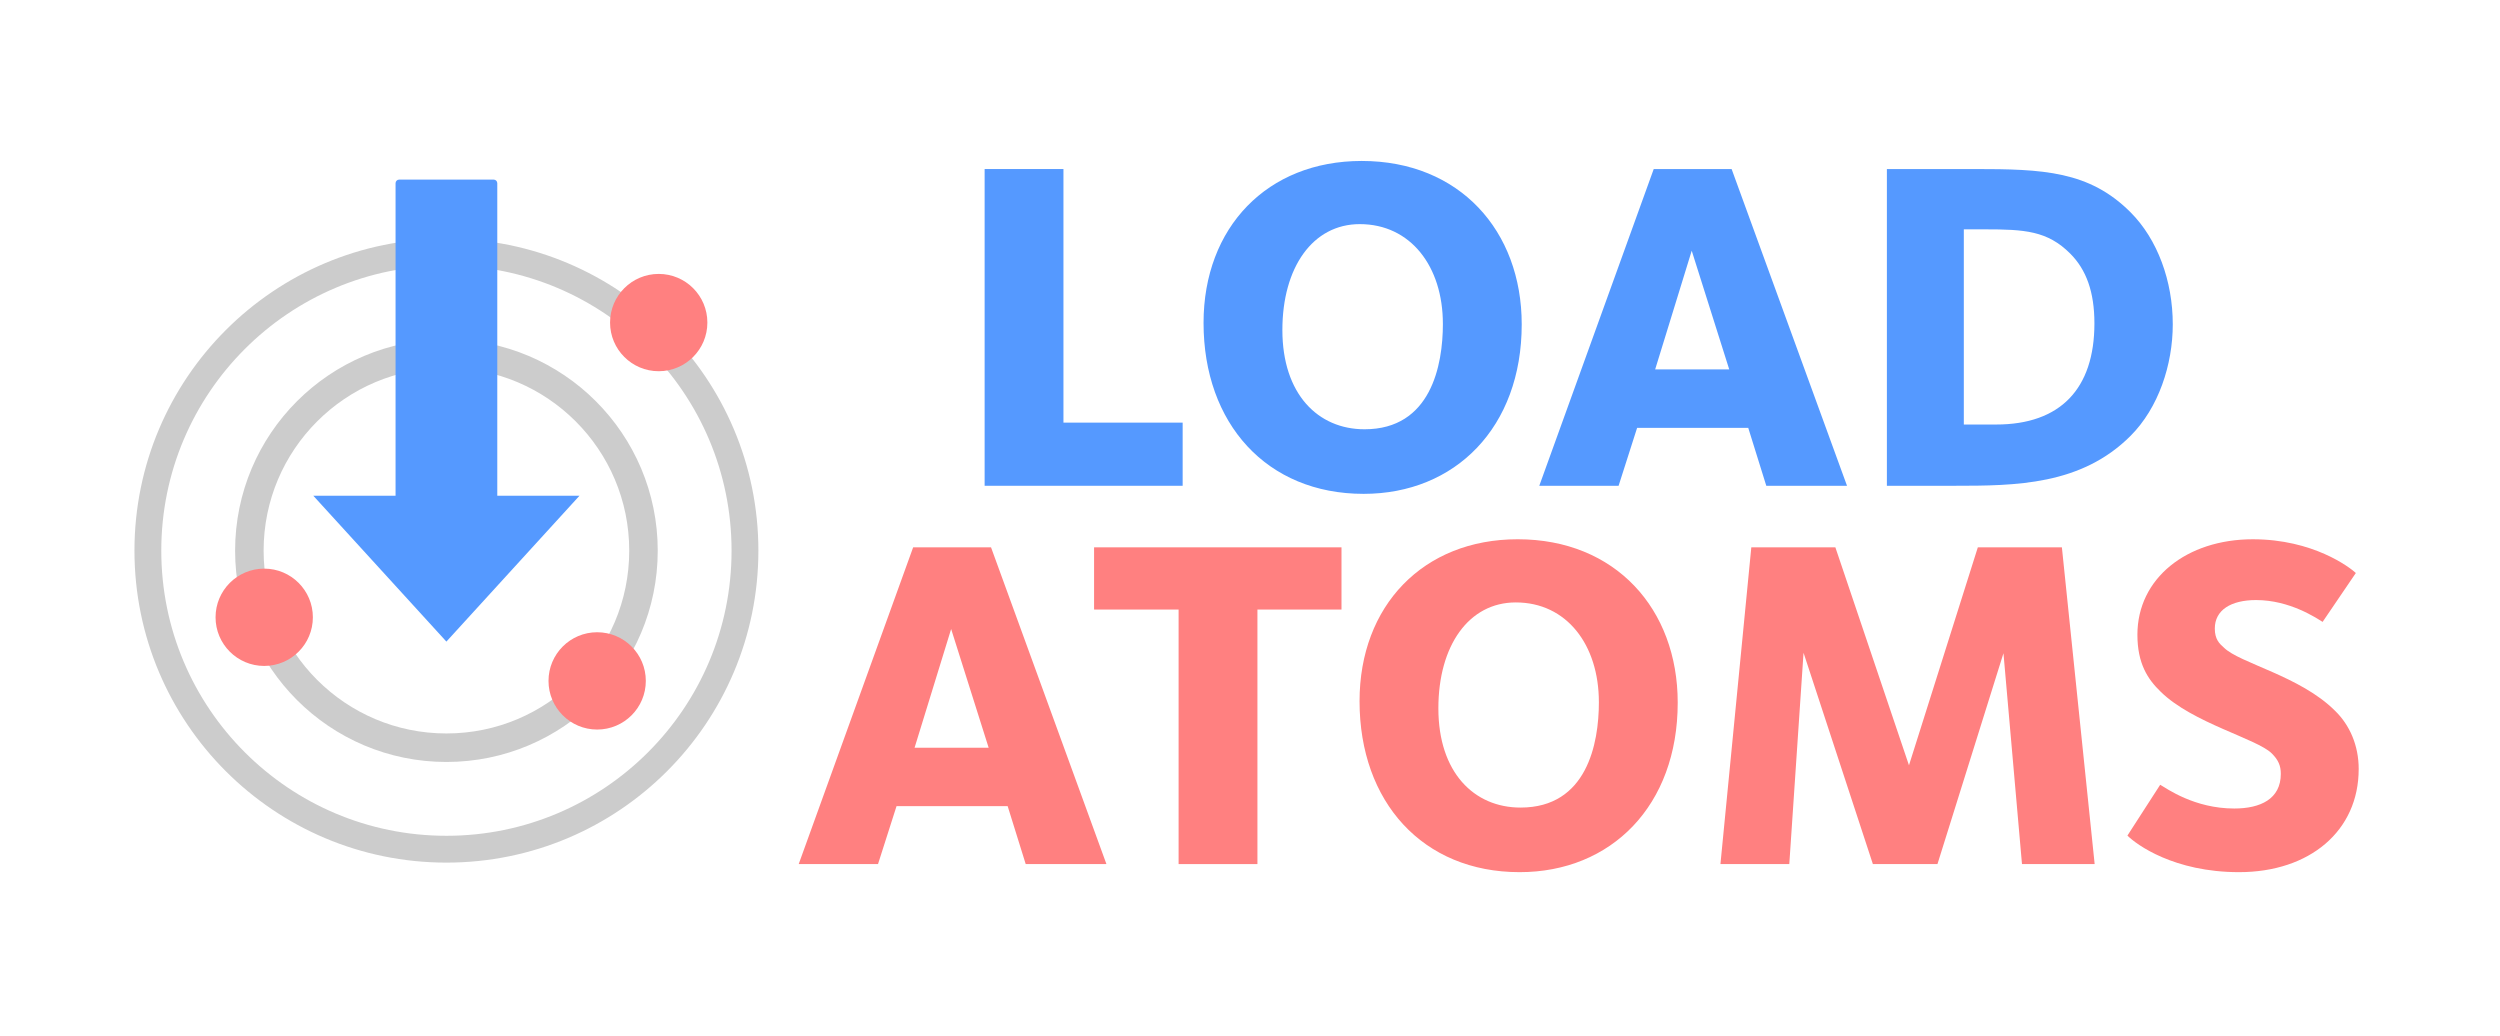
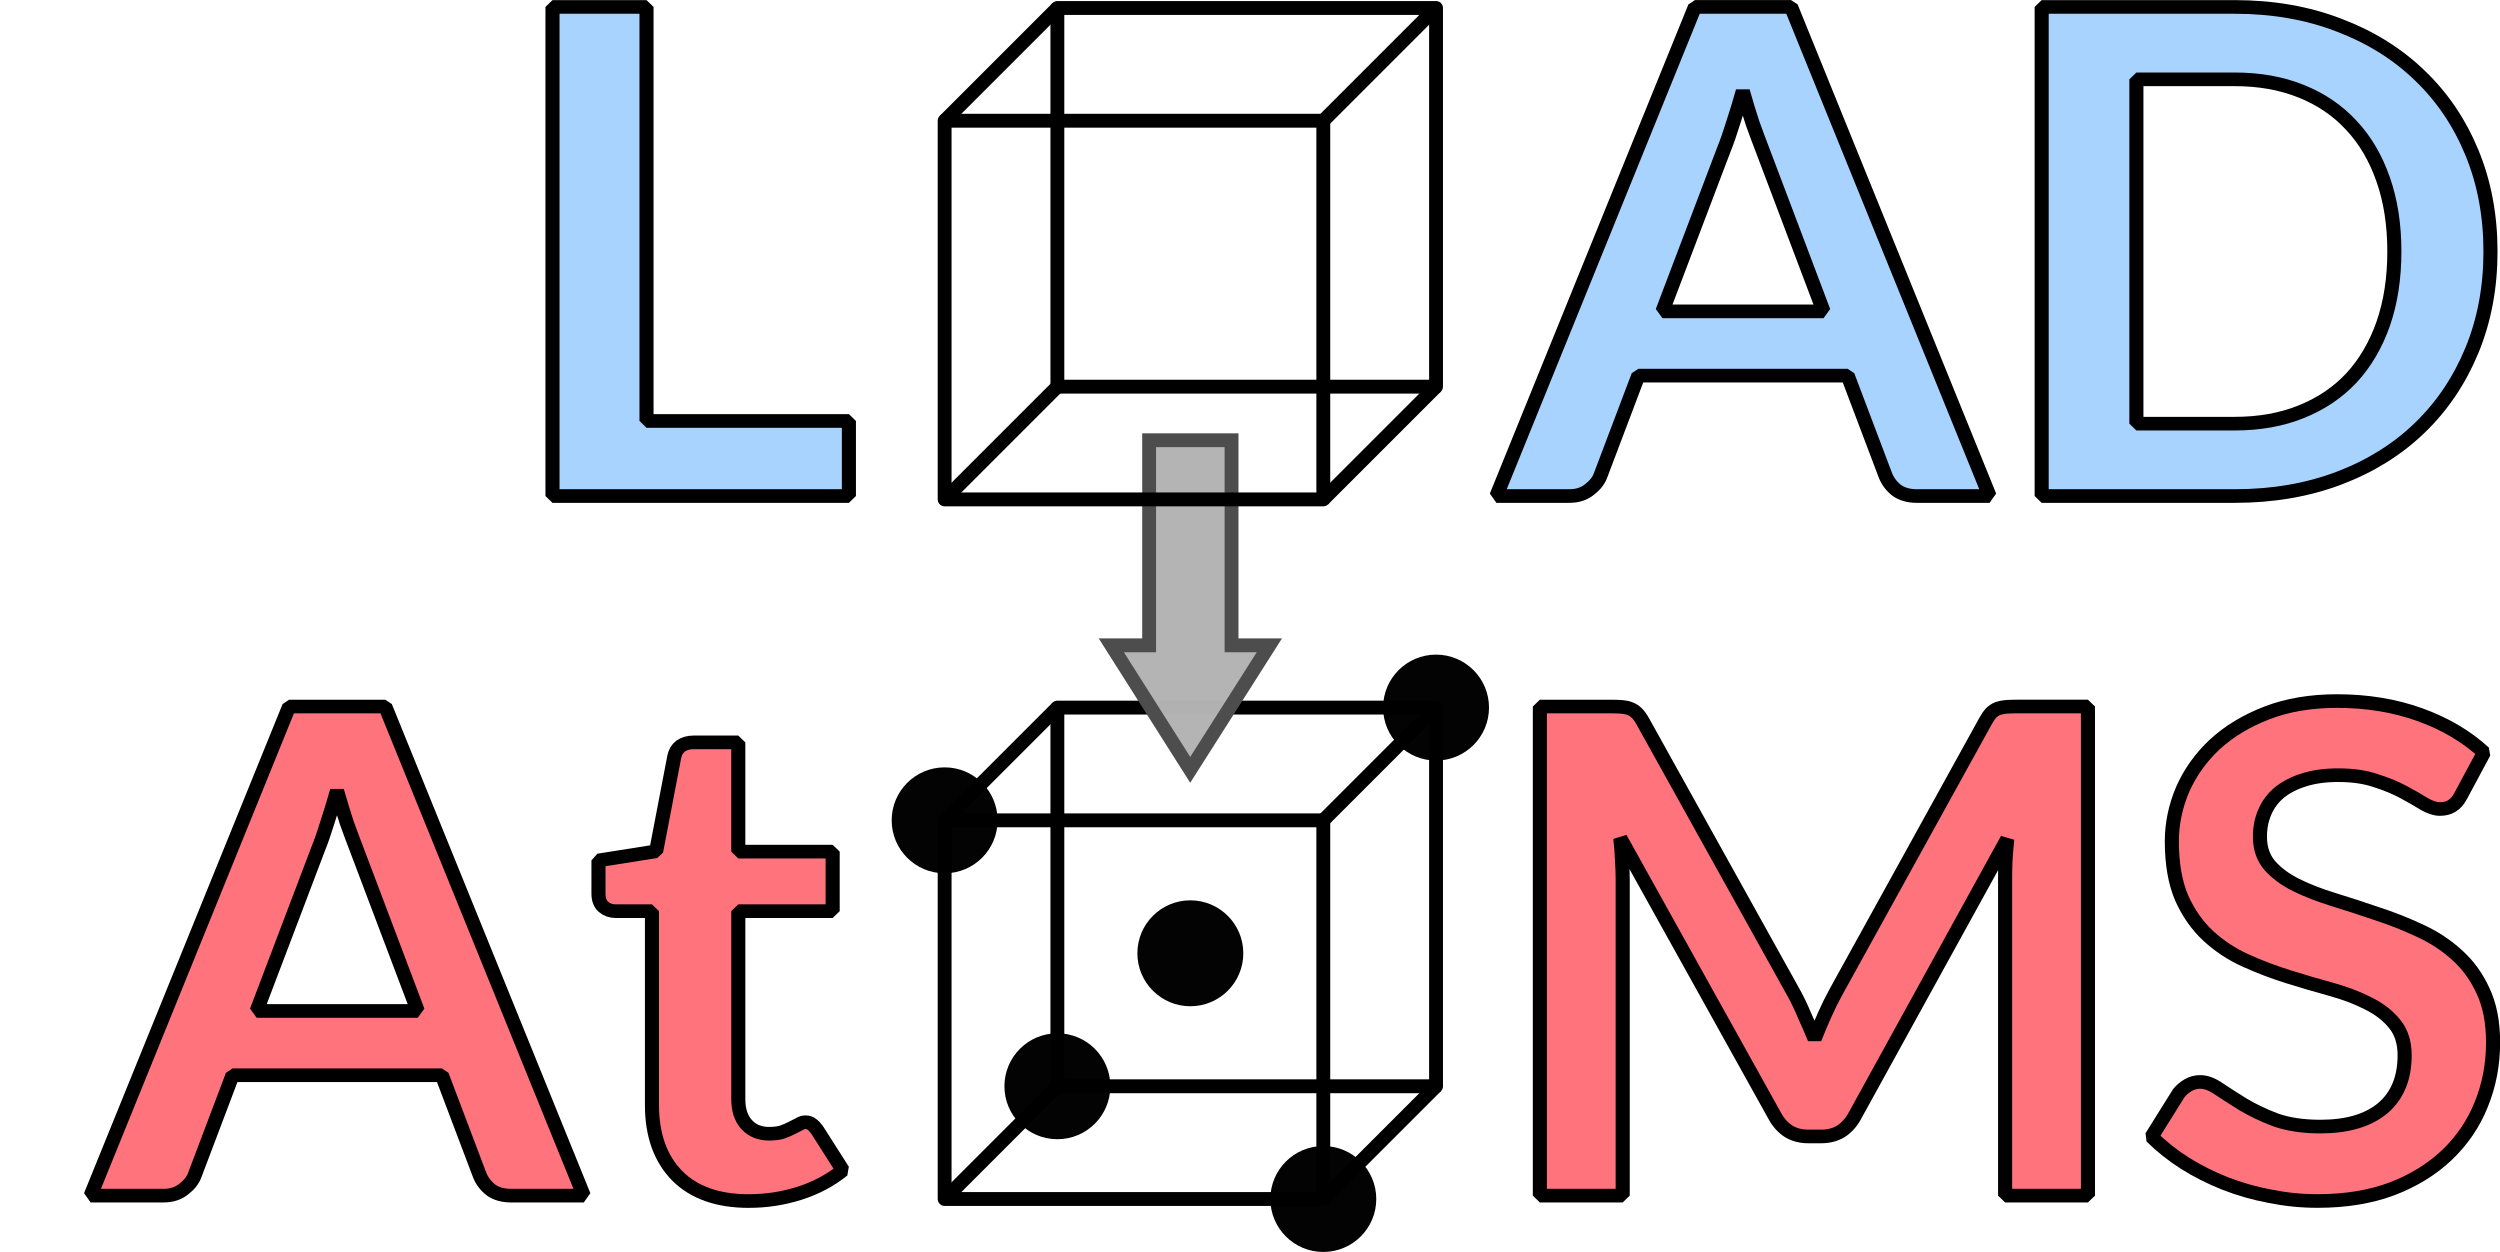
- <svg xmlns="http://www.w3.org/2000/svg" xmlns:xlink="http://www.w3.org/1999/xlink" width="52.001mm" height="21.539mm" viewBox="0 0 52.001 21.539" version="1.1" id="svg632">
-   <defs id="defs629">
-     <rect x="108.128" y="74.338" width="189.224" height="65.327" id="rect1427" />
-     <rect x="108.128" y="74.338" width="189.224" height="65.327" id="rect1427-7" />
-   </defs>
-   <g id="layer1" transform="translate(-21.85626,-18.50426)">
-     <g id="g357" transform="translate(-0.2629855,-0.1967953)">
-       <g aria-label="LOAD" transform="matrix(0.2645833,0,0,0.2645833,1.201554,0)" id="text1425" style="font-weight:800;font-size:37.333px;font-family:'Foundry Sterling';-inkscape-font-specification:'Foundry Sterling, Ultra-Bold';text-align:center;white-space:pre;shape-inside:url(#rect1427);display:inline;fill:#5599ff;stroke-width:0;stroke-linecap:round">
-         <path d="m 172.034,108.871 v -4.965 h -9.371 V 83.97 h -6.197 v 24.901 z" id="path304" style="fill:#5599ff" />
-         <path d="m 198.69,96.178 c 0,-7.355 -4.891,-12.843 -12.581,-12.843 -7.429,0 -12.432,5.227 -12.432,12.731 0,7.915 4.965,13.44 12.581,13.44 7.205,0 12.432,-5.227 12.432,-13.328 z m -6.197,-0.037 c 0,3.248 -0.933,8.288 -6.16,8.288 -3.659,0 -6.459,-2.763 -6.459,-7.803 0,-4.928 2.389,-8.325 6.085,-8.325 3.995,0 6.533,3.323 6.533,7.84 z" id="path306" style="fill:#5599ff" />
-         <path d="m 224.263,108.871 -9.072,-24.901 h -6.123 l -8.997,24.901 h 6.235 l 1.456,-4.555 h 8.736 l 1.419,4.555 z m -9.259,-9.147 h -5.824 l 2.875,-9.333 z" id="path308" style="fill:#5599ff" />
-         <path d="m 249.873,96.178 c 0,-3.397 -1.195,-6.683 -3.323,-8.811 -3.248,-3.248 -6.869,-3.397 -12.283,-3.397 h -6.869 v 24.901 h 5.301 c 4.816,0 9.968,-0.037 13.851,-3.92 2.203,-2.203 3.323,-5.6 3.323,-8.773 z m -6.16,-0.075 c 0,5.152 -2.688,7.952 -7.728,7.952 h -2.539 V 88.711 h 1.643 c 3.136,0 4.928,0.112 6.72,1.904 1.269,1.269 1.904,3.024 1.904,5.488 z" id="path310" style="fill:#5599ff" />
+ <svg xmlns="http://www.w3.org/2000/svg" xmlns:xlink="http://www.w3.org/1999/xlink" width="180.416mm" height="90.349mm" viewBox="0 0 180.416 90.349" version="1.1" id="svg2052">
+   <defs id="defs2049" />
+   <g id="layer1" transform="translate(-2.086118,-68.84322)">
+     <g id="g6025" style="fill:#a6d3fe;fill-opacity:0.985">
+       <g aria-label="L" transform="scale(1.01655,0.9837197)" id="text2147" style="font-weight:bold;font-size:49.629px;font-family:Lato;-inkscape-font-specification:'Lato, Bold';text-align:center;text-anchor:middle;stroke:#000000;stroke-linejoin:bevel;paint-order:fill markers stroke">
+         <path d="m 47.949,100.864 h 14.368 v 5.509 H 41.274 V 70.491 h 6.675 z" id="path6056" />
      </g>
-       <g aria-label="ATOMS" transform="matrix(0.2645833,0,0,0.2645833,1.458379,7.868771)" id="text1425-9" style="font-weight:800;font-size:37.333px;font-family:'Foundry Sterling';-inkscape-font-specification:'Foundry Sterling, Ultra-Bold';text-align:center;white-space:pre;shape-inside:url(#rect1427-7);display:inline;fill:#ff8080;stroke-width:0;stroke-linecap:round">
-         <path d="m 165.071,108.871 -9.072,-24.901 h -6.123 l -8.997,24.901 h 6.235 l 1.456,-4.555 h 8.736 l 1.419,4.555 z m -9.259,-9.147 h -5.824 l 2.875,-9.333 z" id="path313" style="fill:#ff8080" />
-         <path d="m 183.551,88.861 v -4.891 h -19.451 v 4.891 h 6.645 v 20.011 h 6.197 V 88.861 Z" id="path315" style="fill:#ff8080" />
-         <path d="m 209.983,96.178 c 0,-7.355 -4.891,-12.843 -12.581,-12.843 -7.429,0 -12.432,5.227 -12.432,12.731 0,7.915 4.965,13.44 12.581,13.44 7.205,0 12.432,-5.227 12.432,-13.328 z m -6.197,-0.037 c 0,3.248 -0.933,8.288 -6.16,8.288 -3.659,0 -6.459,-2.763 -6.459,-7.803 0,-4.928 2.389,-8.325 6.085,-8.325 3.995,0 6.533,3.323 6.533,7.84 z" id="path317" style="fill:#ff8080" />
-         <path d="m 242.761,108.871 -2.576,-24.901 h -6.608 l -5.413,17.136 -5.787,-17.136 h -6.608 l -2.427,24.901 h 5.413 l 1.12,-16.613 5.451,16.613 h 5.077 l 5.189,-16.576 1.456,16.576 z" id="path319" style="fill:#ff8080" />
-         <path d="m 263.519,101.405 c 0,-1.867 -0.709,-3.472 -1.867,-4.592 -2.725,-2.725 -7.504,-3.733 -8.736,-4.965 -0.336,-0.299 -0.709,-0.635 -0.709,-1.493 0,-1.456 1.269,-2.24 3.248,-2.24 2.651,0 4.741,1.419 5.227,1.717 l 2.613,-3.845 c -0.485,-0.448 -3.36,-2.651 -8.101,-2.651 -5.189,0 -9.072,3.061 -9.072,7.504 0,2.277 0.821,3.509 1.829,4.48 2.501,2.464 7.579,3.696 8.736,4.853 0.523,0.523 0.709,0.971 0.709,1.605 0,1.979 -1.605,2.725 -3.659,2.725 -3.136,0 -5.301,-1.568 -5.824,-1.867 l -2.576,3.995 c 0.709,0.709 3.659,2.875 8.773,2.875 5.563,0 9.408,-3.248 9.408,-8.101 z" id="path321" style="fill:#ff8080" />
+       <g aria-label="AD" transform="scale(1.01655,0.9837197)" id="text2147-9" style="font-weight:bold;font-size:49.629px;font-family:Lato;-inkscape-font-specification:'Lato, Bold';text-align:center;text-anchor:middle;stroke:#000000;stroke-linejoin:bevel;paint-order:fill markers stroke">
+         <path d="m 143.296,106.372 h -5.161 q -0.869,0 -1.439,-0.422 -0.546,-0.447 -0.794,-1.092 l -2.68,-7.32 h -14.864 l -2.68,7.32 q -0.199,0.571 -0.794,1.042 -0.571,0.471 -1.414,0.471 h -5.186 l 14.095,-35.882 h 6.824 z M 120.07,92.824 h 11.439 l -4.367,-11.936 q -0.298,-0.794 -0.67,-1.861 -0.347,-1.092 -0.695,-2.357 -0.347,1.266 -0.695,2.357 -0.323,1.092 -0.645,1.911 z" id="path6059" />
+         <path d="m 178.855,88.432 q 0,3.945 -1.315,7.246 -1.315,3.3 -3.697,5.682 -2.382,2.382 -5.732,3.697 -3.35,1.315 -7.42,1.315 H 146.993 V 70.491 h 13.698 q 4.07,0 7.42,1.34 3.35,1.315 5.732,3.697 2.382,2.357 3.697,5.658 1.315,3.3 1.315,7.246 z m -6.824,0 q 0,-2.953 -0.794,-5.285 -0.794,-2.357 -2.258,-3.97 -1.464,-1.638 -3.573,-2.506 -2.084,-0.869 -4.715,-0.869 h -6.973 v 25.261 h 6.973 q 2.63,0 4.715,-0.869 2.109,-0.869 3.573,-2.481 1.464,-1.638 2.258,-3.97 0.794,-2.357 0.794,-5.31 z" id="path6061" />
      </g>
    </g>
-     <g id="g420">
-       <circle style="fill:none;stroke:#cccccc;stroke-width:0.558;stroke-linecap:round;stroke-dasharray:none" id="path427" cx="31.142" cy="29.958" r="6.21" />
-       <circle style="fill:none;stroke:#cccccc;stroke-width:0.593;stroke-linecap:round;stroke-dasharray:none" id="path427-0" cx="31.142" cy="29.958" r="4.099" />
-       <circle style="fill:#ff8080;stroke:none;stroke-width:0.814;stroke-linecap:round;stroke-dasharray:none" id="path3353" cx="27.352" cy="31.344" r="1.012" />
-       <use x="0" y="0" xlink:href="#path3353" id="use3355" transform="translate(8.205852,-6.130174)" style="fill:#ffaaaa" />
-       <use x="0" y="0" xlink:href="#path3353" id="use3357" transform="translate(6.925408,1.323213)" style="fill:#ffaaaa" />
+     <g id="g2302" style="fill:#ff737d;fill-opacity:1" transform="translate(0,-7.408334)">
+       <g aria-label="At" transform="scale(1.01655,0.9837197)" id="text2147-9-5" style="font-weight:bold;font-size:49.629px;font-family:Lato;-inkscape-font-specification:'Lato, Bold';text-align:center;text-anchor:middle;stroke:#000000;stroke-linejoin:bevel;paint-order:fill markers stroke">
+         <path d="m 43.497,165.227 h -5.161 q -0.869,0 -1.439,-0.422 -0.546,-0.447 -0.794,-1.092 l -2.68,-7.32 H 18.559 l -2.68,7.32 q -0.199,0.571 -0.794,1.042 -0.571,0.471 -1.414,0.471 H 8.484 L 22.579,129.345 h 6.824 z M 20.271,151.678 h 11.439 l -4.367,-11.936 q -0.298,-0.794 -0.67,-1.861 -0.347,-1.092 -0.695,-2.357 -0.347,1.266 -0.695,2.357 -0.323,1.092 -0.645,1.911 z" id="path6064" />
+         <path d="m 55.21,165.624 q -3.3,0 -5.087,-1.861 -1.787,-1.886 -1.787,-5.186 v -14.219 h -2.581 q -0.496,0 -0.869,-0.323 -0.347,-0.323 -0.347,-0.968 v -2.432 l 4.094,-0.67 1.29,-6.948 q 0.099,-0.496 0.447,-0.769 0.372,-0.273 0.918,-0.273 h 3.176 v 8.015 h 6.7 v 4.367 H 54.465 v 13.797 q 0,1.191 0.596,1.861 0.596,0.67 1.588,0.67 0.571,0 0.943,-0.124 0.397,-0.149 0.67,-0.298 0.298,-0.149 0.521,-0.273 0.223,-0.149 0.447,-0.149 0.273,0 0.447,0.149 0.174,0.124 0.372,0.397 l 1.836,2.978 q -1.34,1.117 -3.077,1.687 -1.737,0.571 -3.598,0.571 z" id="path6066" />
+       </g>
+       <g aria-label="MS" transform="scale(1.01655,0.9837197)" id="text2147-9-7" style="font-weight:bold;font-size:49.629px;font-family:Lato;-inkscape-font-specification:'Lato, Bold';text-align:center;text-anchor:middle;stroke:#000000;stroke-linejoin:bevel;paint-order:fill markers stroke">
+         <path d="m 129.385,150.338 q 0.422,0.794 0.769,1.663 0.372,0.844 0.72,1.712 0.347,-0.893 0.72,-1.762 0.372,-0.869 0.794,-1.663 l 10.621,-19.876 q 0.199,-0.372 0.397,-0.596 0.223,-0.223 0.471,-0.323 0.273,-0.099 0.596,-0.124 0.323,-0.025 0.769,-0.025 h 5.037 v 35.882 h -5.881 v -23.177 q 0,-0.645 0.025,-1.414 0.05,-0.769 0.124,-1.563 l -10.844,20.348 q -0.372,0.695 -0.968,1.092 -0.596,0.372 -1.39,0.372 h -0.918 q -0.794,0 -1.39,-0.372 -0.596,-0.397 -0.968,-1.092 l -10.993,-20.422 q 0.099,0.819 0.124,1.613 0.05,0.769 0.05,1.439 v 23.177 h -5.881 v -35.882 h 5.037 q 0.447,0 0.769,0.025 0.323,0.025 0.571,0.124 0.273,0.099 0.496,0.323 0.223,0.223 0.422,0.596 l 10.72,19.926 z" id="path6069" />
+         <path d="m 176.756,135.871 q -0.273,0.546 -0.645,0.769 -0.347,0.223 -0.844,0.223 -0.496,0 -1.117,-0.372 -0.62,-0.397 -1.464,-0.869 -0.844,-0.471 -1.985,-0.844 -1.117,-0.397 -2.655,-0.397 -1.39,0 -2.432,0.347 -1.017,0.323 -1.737,0.918 -0.695,0.596 -1.042,1.439 -0.347,0.819 -0.347,1.811 0,1.266 0.695,2.109 0.72,0.844 1.886,1.439 1.166,0.596 2.655,1.067 1.489,0.471 3.027,1.017 1.563,0.521 3.052,1.241 1.489,0.695 2.655,1.787 1.166,1.067 1.861,2.63 0.72,1.563 0.72,3.797 0,2.432 -0.844,4.566 -0.819,2.109 -2.432,3.697 -1.588,1.563 -3.896,2.481 -2.308,0.893 -5.285,0.893 -1.712,0 -3.375,-0.347 -1.663,-0.323 -3.201,-0.943 -1.514,-0.62 -2.854,-1.489 -1.315,-0.869 -2.357,-1.936 l 1.936,-3.201 q 0.273,-0.347 0.645,-0.571 0.397,-0.248 0.869,-0.248 0.62,0 1.34,0.521 0.72,0.496 1.687,1.117 0.993,0.62 2.308,1.141 1.34,0.496 3.201,0.496 2.854,0 4.417,-1.34 1.563,-1.365 1.563,-3.896 0,-1.414 -0.72,-2.308 -0.695,-0.893 -1.861,-1.489 -1.166,-0.62 -2.655,-1.042 -1.489,-0.422 -3.027,-0.918 -1.538,-0.496 -3.027,-1.191 -1.489,-0.695 -2.655,-1.811 -1.166,-1.117 -1.886,-2.779 -0.695,-1.687 -0.695,-4.144 0,-1.96 0.769,-3.821 0.794,-1.861 2.283,-3.3 1.514,-1.439 3.697,-2.308 2.184,-0.869 4.988,-0.869 3.176,0 5.856,0.993 2.68,0.993 4.566,2.779 z" id="path6071" />
+       </g>
    </g>
-     <g id="g361" style="fill:#5599ff;fill-opacity:1">
-       <rect style="fill:#5599ff;fill-opacity:1;stroke:none;stroke-width:0.495;stroke-linecap:round;stroke-dasharray:none" id="rect2517" width="2.116" height="7.514" x="30.084" y="22.24" rx="0.075" ry="0.075" />
-       <path style="fill:#5599ff;fill-opacity:1;stroke:none;stroke-width:0.5;stroke-linecap:round;stroke-dasharray:none" id="path3299" d="m 24.596,19.943 c -6.83e-4,0 -1.701,-2.946 -1.701,-2.946 3.41e-4,-5.91e-4 3.402,-5.91e-4 3.402,0 3.42e-4,5.91e-4 -1.7,2.946 -1.701,2.946 z" transform="matrix(1.627569,0,0,1.029923,-8.890365,11.30999)" />
+     <g id="g4437" transform="translate(1.220397)">
+       <use x="0" y="0" xlink:href="#g1639" id="use2269" transform="translate(-1.220398,50.48772)" />
+       <circle style="fill:#000000;fill-opacity:0.986;stroke:none;stroke-width:1;stroke-linecap:butt;stroke-linejoin:bevel;stroke-dasharray:none;paint-order:fill markers stroke" id="path2356" cx="69.037" cy="128.043" r="3.822" />
+       <use x="0" y="0" xlink:href="#path2356" id="use2358" transform="translate(35.46332,-8.135864)" />
+       <use x="0" y="0" xlink:href="#path2356" id="use2358-8" transform="translate(27.32745,27.32745)" />
+       <use x="0" y="0" xlink:href="#path2356" id="use2358-8-3" transform="translate(17.73166,9.595794)" />
+       <use x="0" y="0" xlink:href="#path2356" id="use2358-6" transform="translate(8.135857,19.19159)" />
+     </g>
+     <path id="rect1991" style="fill:#b3b3b3;fill-opacity:0.986;stroke:#4d4d4d;stroke-width:1;stroke-linecap:butt;stroke-linejoin:miter;stroke-dasharray:none;paint-order:fill markers stroke" d="m 93.693,115.413 h -2.731 v -14.8 h -5.947 v 14.8 h -2.731 l 5.696,8.987 z" />
+     <g id="g1639" transform="matrix(0.7687424,0,0,0.7687424,41.4604,26.13214)" style="fill:none;stroke:#000000;stroke-width:1.301">
+       <rect style="fill:none;fill-opacity:0.986;stroke:#000000;stroke-width:1.301;stroke-linecap:butt;stroke-linejoin:round;stroke-dasharray:none;paint-order:fill markers stroke" id="rect1599" width="35.548" height="35.548" x="37.459" y="66.892" />
+       <rect style="fill:none;fill-opacity:0.986;stroke:#000000;stroke-width:1.301;stroke-linecap:butt;stroke-linejoin:round;stroke-dasharray:none;paint-order:fill markers stroke" id="rect1623" width="35.548" height="35.548" x="48.043" y="56.309" />
+       <path style="fill:none;fill-opacity:0.986;stroke:#000000;stroke-width:1.301;stroke-linecap:butt;stroke-linejoin:round;stroke-dasharray:none;paint-order:fill markers stroke" d="M 48.043,56.309 37.459,66.892" id="path1625" />
+       <path style="fill:none;fill-opacity:0.986;stroke:#000000;stroke-width:1.301;stroke-linecap:butt;stroke-linejoin:round;stroke-dasharray:none;paint-order:fill markers stroke" d="M 83.591,56.309 73.008,66.892" id="path1627" />
+       <path style="fill:none;fill-opacity:0.986;stroke:#000000;stroke-width:1.301;stroke-linecap:butt;stroke-linejoin:round;stroke-dasharray:none;paint-order:fill markers stroke" d="M 83.591,91.857 73.008,102.44" id="path1629" />
+       <path style="fill:none;fill-opacity:0.986;stroke:#000000;stroke-width:1.301;stroke-linecap:butt;stroke-linejoin:round;stroke-dasharray:none;paint-order:fill markers stroke" d="M 48.043,91.857 37.459,102.44" id="path1631" />
    </g>
  </g>
</svg>
